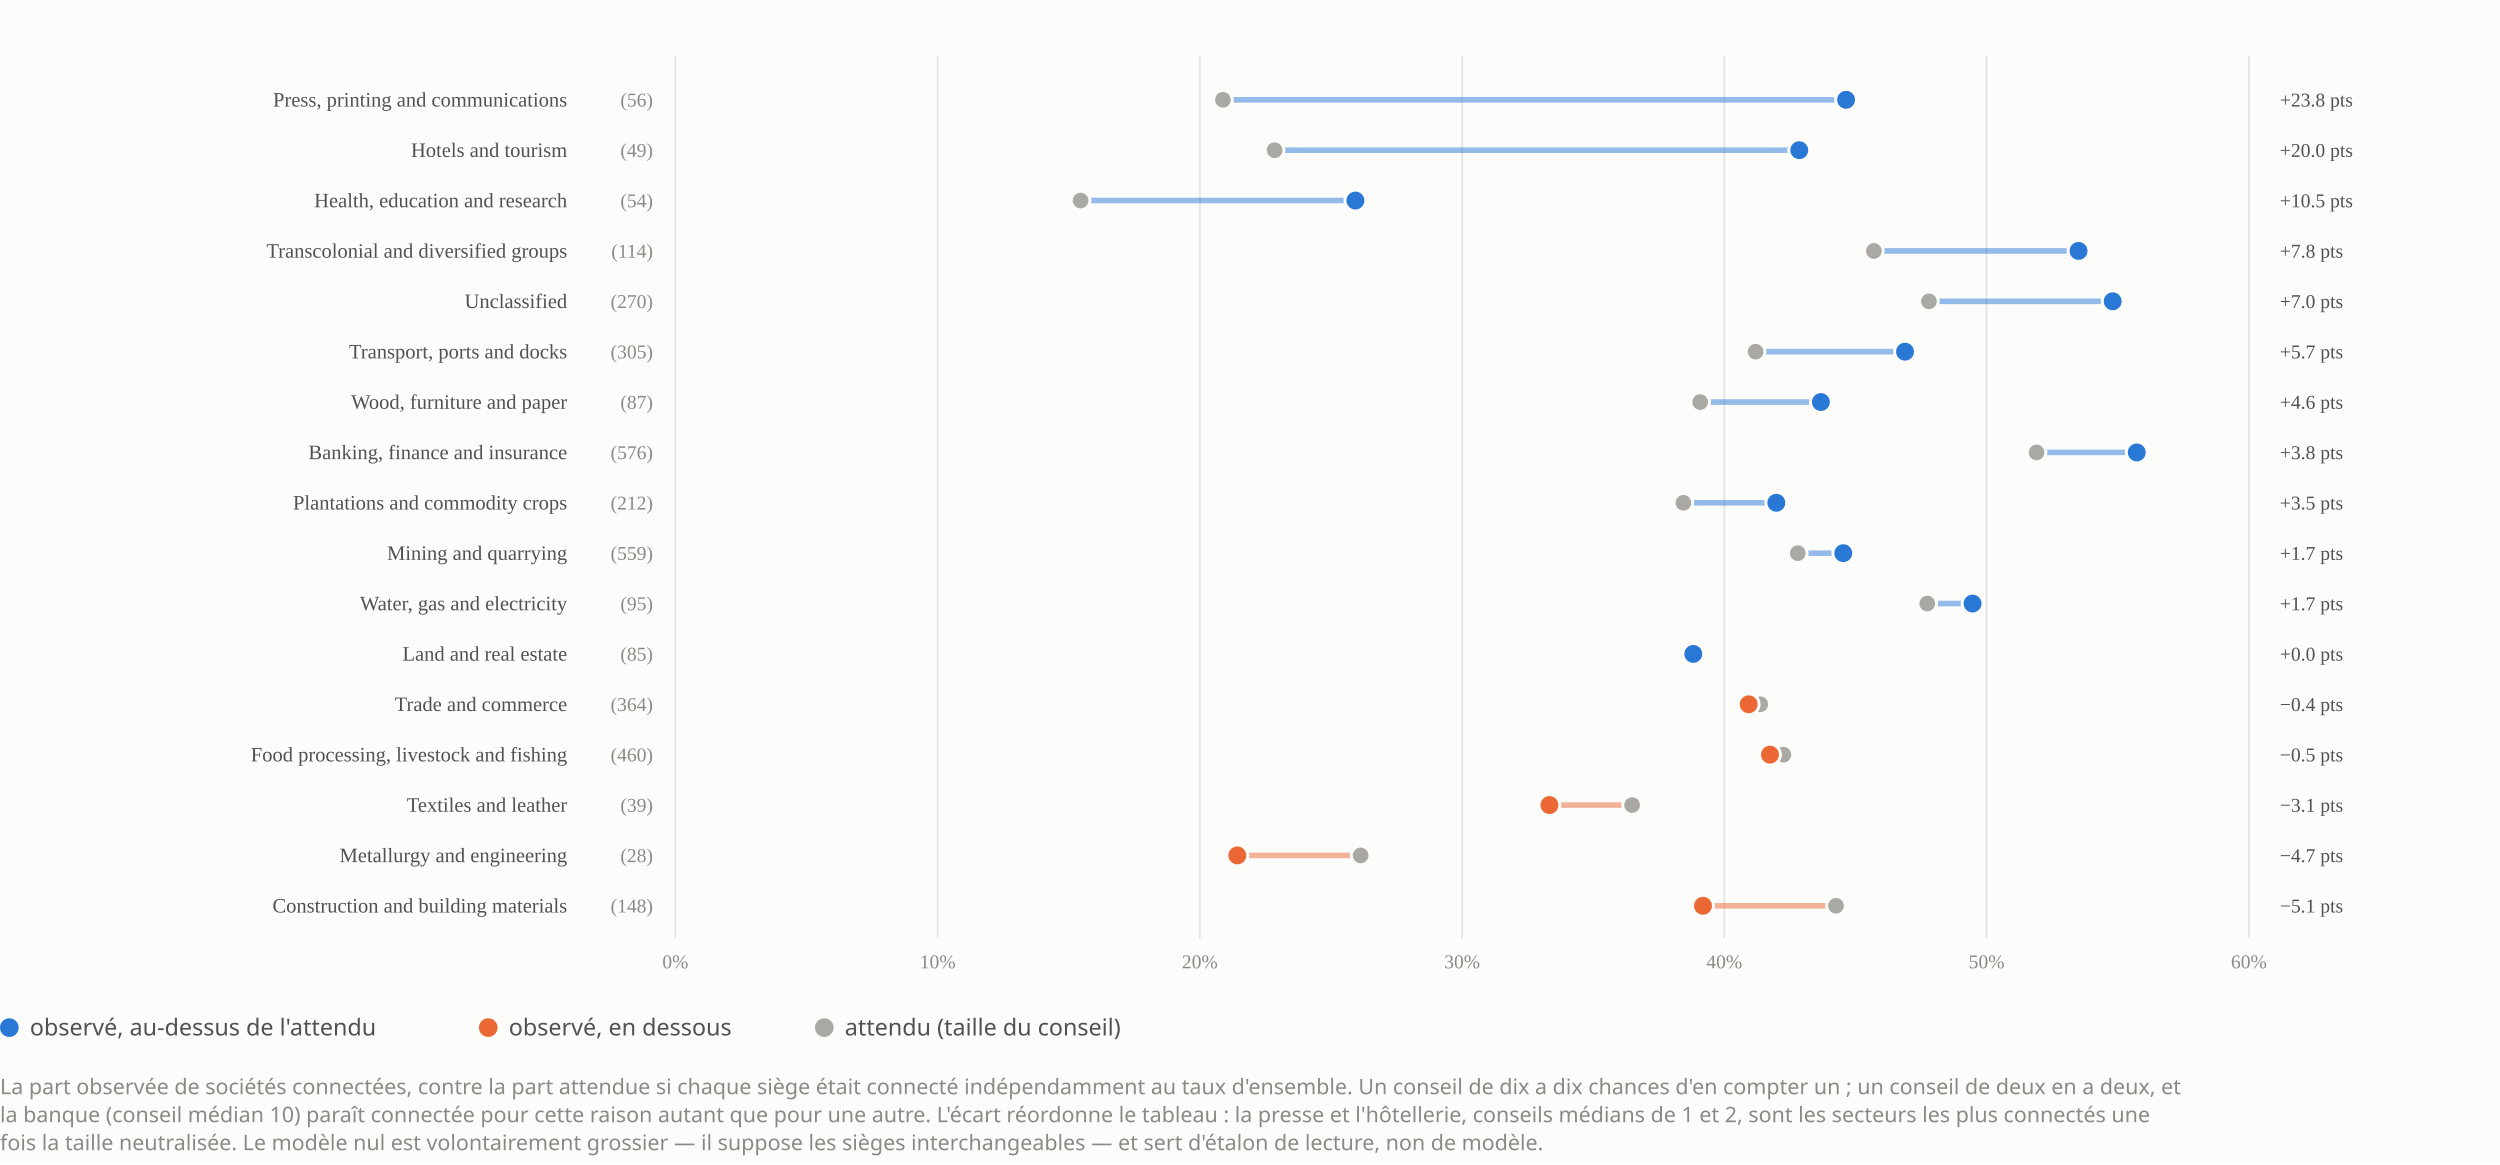
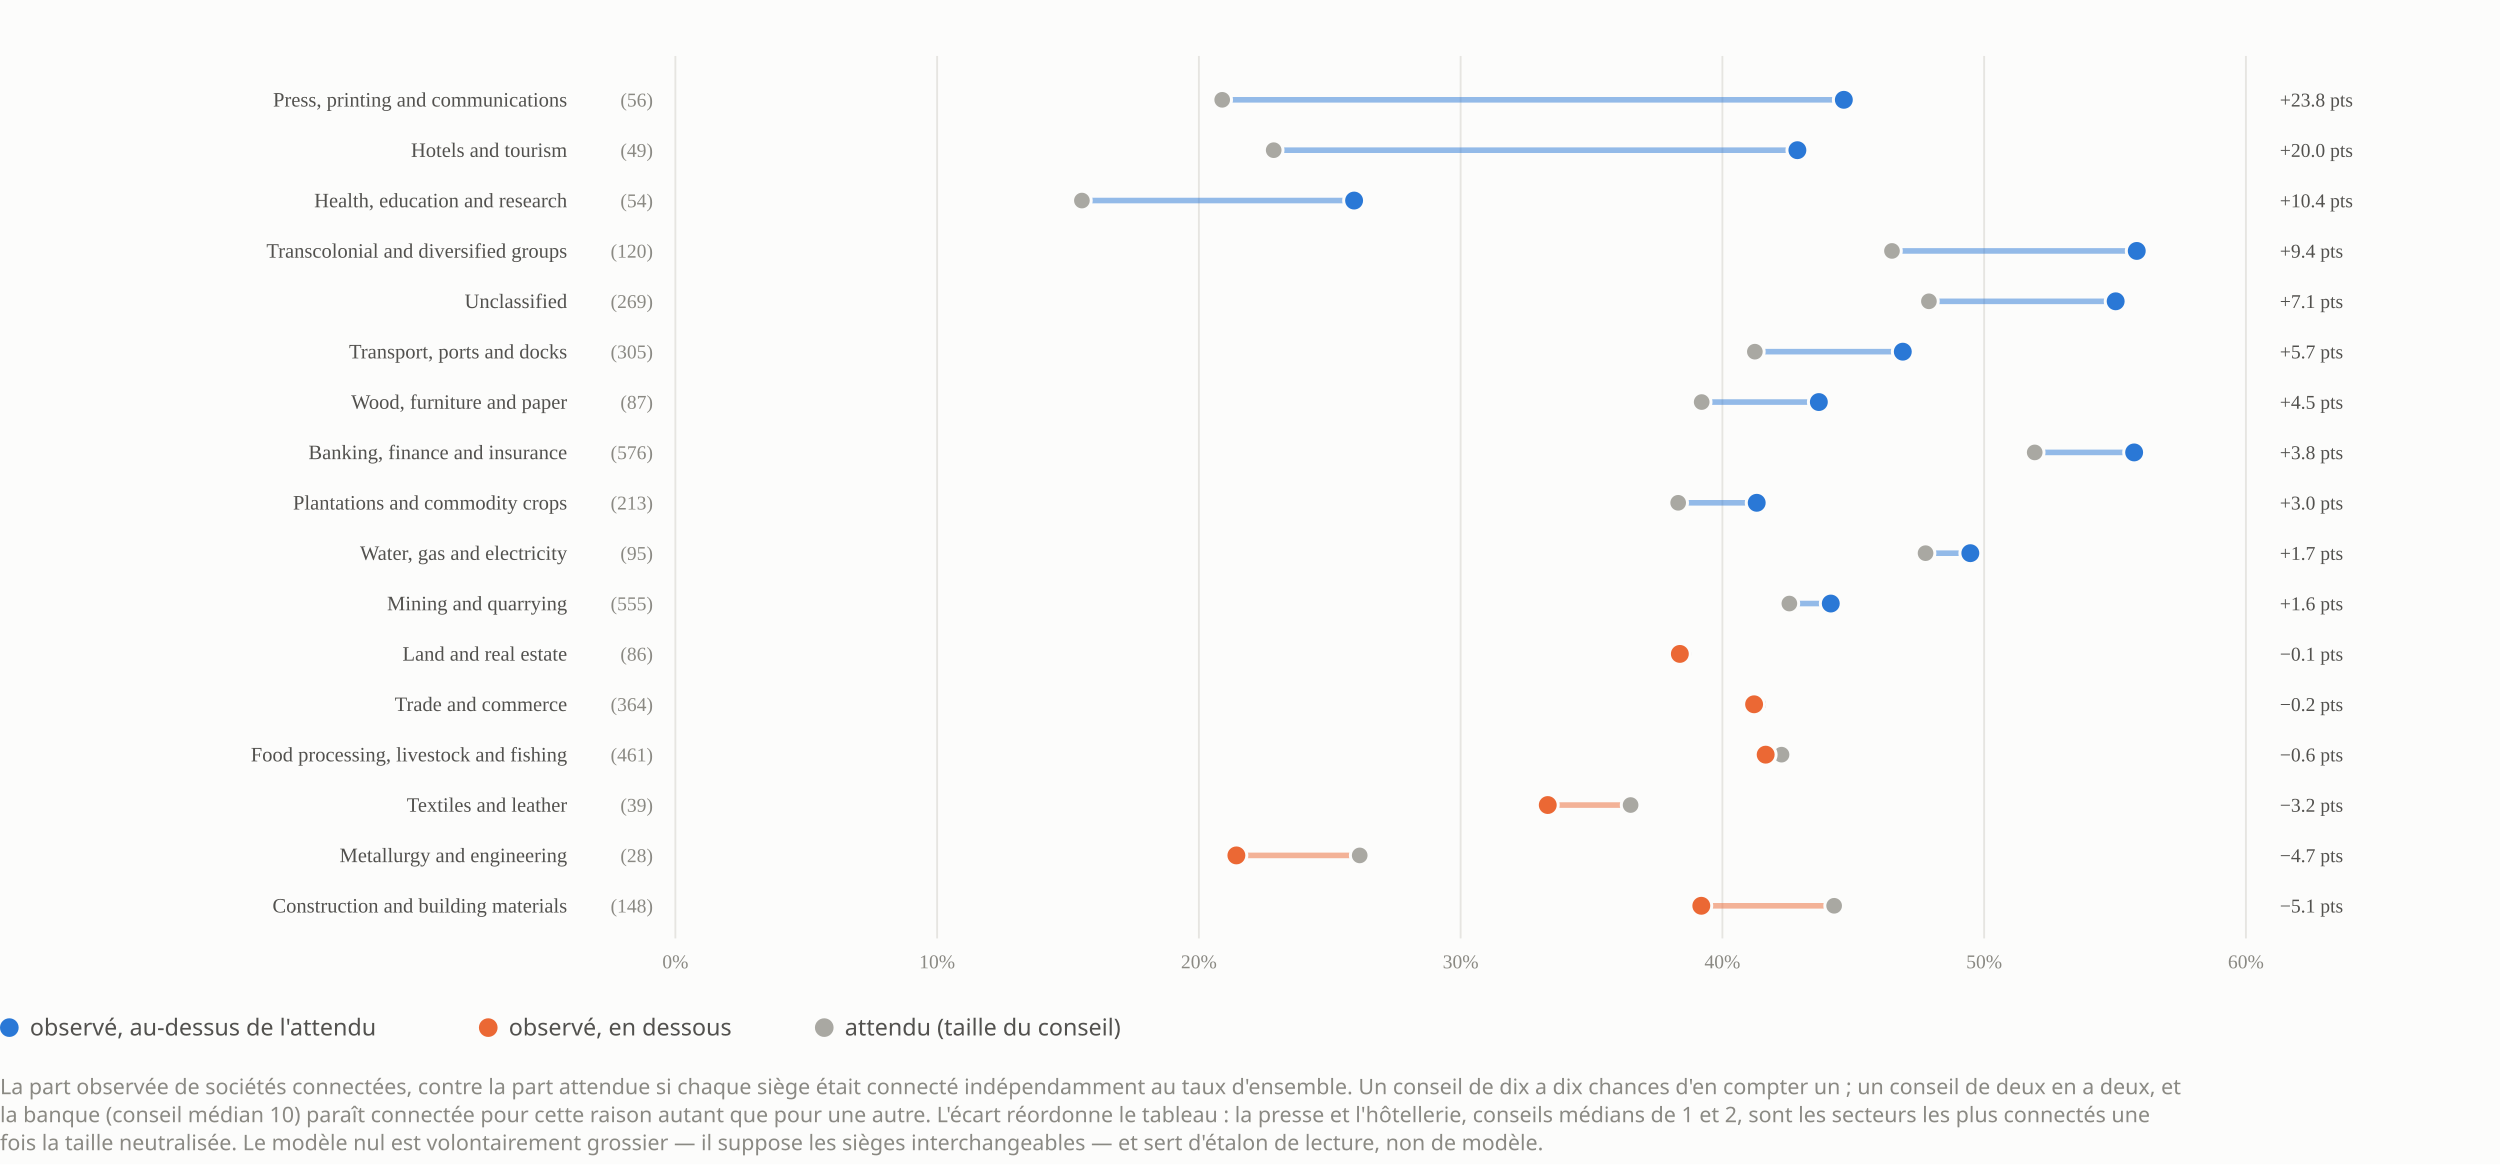
<svg xmlns="http://www.w3.org/2000/svg" viewBox="0 0 1340 624" width="1340" height="624" role="img" aria-label="fig. 46 — Au-delà de la taille du conseil">
  <rect width="1340" height="624" fill="#fcfcfb" />
  <line x1="362.0" y1="30.0" x2="362.0" y2="503.0" stroke="#e6e5e1" stroke-width="1" />
  <text x="362.0" y="519.0" text-anchor="middle" font-size="10.5" fill="#8a8983">0%</text>
-   <line x1="502.6" y1="30.0" x2="502.6" y2="503.0" stroke="#e6e5e1" stroke-width="1" />
-   <text x="502.6" y="519.0" text-anchor="middle" font-size="10.5" fill="#8a8983">10%</text>
-   <line x1="643.1" y1="30.0" x2="643.1" y2="503.0" stroke="#e6e5e1" stroke-width="1" />
-   <text x="643.1" y="519.0" text-anchor="middle" font-size="10.5" fill="#8a8983">20%</text>
-   <line x1="783.7" y1="30.0" x2="783.7" y2="503.0" stroke="#e6e5e1" stroke-width="1" />
-   <text x="783.7" y="519.0" text-anchor="middle" font-size="10.5" fill="#8a8983">30%</text>
-   <line x1="924.2" y1="30.0" x2="924.2" y2="503.0" stroke="#e6e5e1" stroke-width="1" />
-   <text x="924.2" y="519.0" text-anchor="middle" font-size="10.5" fill="#8a8983">40%</text>
-   <line x1="1064.8" y1="30.0" x2="1064.8" y2="503.0" stroke="#e6e5e1" stroke-width="1" />
-   <text x="1064.8" y="519.0" text-anchor="middle" font-size="10.5" fill="#8a8983">50%</text>
-   <line x1="1205.4" y1="30.0" x2="1205.4" y2="503.0" stroke="#e6e5e1" stroke-width="1" />
-   <text x="1205.4" y="519.0" text-anchor="middle" font-size="10.5" fill="#8a8983">60%</text>
+   <line x1="502.3" y1="30.0" x2="502.3" y2="503.0" stroke="#e6e5e1" stroke-width="1" />
+   <text x="502.3" y="519.0" text-anchor="middle" font-size="10.5" fill="#8a8983">10%</text>
+   <line x1="642.6" y1="30.0" x2="642.6" y2="503.0" stroke="#e6e5e1" stroke-width="1" />
+   <text x="642.6" y="519.0" text-anchor="middle" font-size="10.5" fill="#8a8983">20%</text>
+   <line x1="782.9" y1="30.0" x2="782.9" y2="503.0" stroke="#e6e5e1" stroke-width="1" />
+   <text x="782.9" y="519.0" text-anchor="middle" font-size="10.5" fill="#8a8983">30%</text>
+   <line x1="923.2" y1="30.0" x2="923.2" y2="503.0" stroke="#e6e5e1" stroke-width="1" />
+   <text x="923.2" y="519.0" text-anchor="middle" font-size="10.5" fill="#8a8983">40%</text>
+   <line x1="1063.5" y1="30.0" x2="1063.5" y2="503.0" stroke="#e6e5e1" stroke-width="1" />
+   <text x="1063.5" y="519.0" text-anchor="middle" font-size="10.5" fill="#8a8983">50%</text>
+   <line x1="1203.8" y1="30.0" x2="1203.8" y2="503.0" stroke="#e6e5e1" stroke-width="1" />
+   <text x="1203.8" y="519.0" text-anchor="middle" font-size="10.5" fill="#8a8983">60%</text>
  <text x="304.0" y="57.1" text-anchor="end" font-size="11.0" fill="#52514e">Press, printing and communications</text>
  <text x="350.0" y="57.1" text-anchor="end" font-size="10.5" fill="#8a8983">(56)</text>
  <g class="mk">
-     <line x1="655.5" y1="53.5" x2="989.5" y2="53.5" stroke="#2a78d6" stroke-width="3" stroke-linecap="round" stroke-opacity="0.5" />
-     <circle cx="655.5" cy="53.5" r="5" fill="#a9a8a2" stroke="#fcfcfb" stroke-width="1.6" />
-     <circle cx="989.5" cy="53.5" r="5.6" fill="#2a78d6" stroke="#fcfcfb" stroke-width="1.6" />
+     <line x1="655.1" y1="53.5" x2="988.3" y2="53.5" stroke="#2a78d6" stroke-width="3" stroke-linecap="round" stroke-opacity="0.5" />
+     <circle cx="655.1" cy="53.5" r="5" fill="#a9a8a2" stroke="#fcfcfb" stroke-width="1.6" />
+     <circle cx="988.3" cy="53.5" r="5.6" fill="#2a78d6" stroke="#fcfcfb" stroke-width="1.6" />
  </g>
  <text x="1222.0" y="57.1" text-anchor="start" font-size="10.5" fill="#52514e">+23.8 pts</text>
  <text x="304.0" y="84.1" text-anchor="end" font-size="11.0" fill="#52514e">Hotels and tourism</text>
  <text x="350.0" y="84.1" text-anchor="end" font-size="10.5" fill="#8a8983">(49)</text>
  <g class="mk">
-     <line x1="683.2" y1="80.5" x2="964.4" y2="80.5" stroke="#2a78d6" stroke-width="3" stroke-linecap="round" stroke-opacity="0.5" />
-     <circle cx="683.2" cy="80.5" r="5" fill="#a9a8a2" stroke="#fcfcfb" stroke-width="1.6" />
-     <circle cx="964.4" cy="80.5" r="5.6" fill="#2a78d6" stroke="#fcfcfb" stroke-width="1.6" />
+     <line x1="682.7" y1="80.5" x2="963.4" y2="80.5" stroke="#2a78d6" stroke-width="3" stroke-linecap="round" stroke-opacity="0.5" />
+     <circle cx="682.7" cy="80.5" r="5" fill="#a9a8a2" stroke="#fcfcfb" stroke-width="1.6" />
+     <circle cx="963.4" cy="80.5" r="5.6" fill="#2a78d6" stroke="#fcfcfb" stroke-width="1.6" />
  </g>
  <text x="1222.0" y="84.1" text-anchor="start" font-size="10.5" fill="#52514e">+20.0 pts</text>
  <text x="304.0" y="111.1" text-anchor="end" font-size="11.0" fill="#52514e">Health, education and research</text>
  <text x="350.0" y="111.1" text-anchor="end" font-size="10.5" fill="#8a8983">(54)</text>
  <g class="mk">
-     <line x1="579.2" y1="107.5" x2="726.5" y2="107.5" stroke="#2a78d6" stroke-width="3" stroke-linecap="round" stroke-opacity="0.5" />
-     <circle cx="579.2" cy="107.5" r="5" fill="#a9a8a2" stroke="#fcfcfb" stroke-width="1.6" />
-     <circle cx="726.5" cy="107.5" r="5.6" fill="#2a78d6" stroke="#fcfcfb" stroke-width="1.6" />
+     <line x1="579.9" y1="107.5" x2="725.8" y2="107.5" stroke="#2a78d6" stroke-width="3" stroke-linecap="round" stroke-opacity="0.5" />
+     <circle cx="579.9" cy="107.5" r="5" fill="#a9a8a2" stroke="#fcfcfb" stroke-width="1.6" />
+     <circle cx="725.8" cy="107.5" r="5.6" fill="#2a78d6" stroke="#fcfcfb" stroke-width="1.6" />
  </g>
-   <text x="1222.0" y="111.1" text-anchor="start" font-size="10.5" fill="#52514e">+10.5 pts</text>
+   <text x="1222.0" y="111.1" text-anchor="start" font-size="10.5" fill="#52514e">+10.4 pts</text>
  <text x="304.0" y="138.1" text-anchor="end" font-size="11.0" fill="#52514e">Transcolonial and diversified groups</text>
-   <text x="350.0" y="138.1" text-anchor="end" font-size="10.5" fill="#8a8983">(114)</text>
+   <text x="350.0" y="138.1" text-anchor="end" font-size="10.5" fill="#8a8983">(120)</text>
  <g class="mk">
-     <line x1="1004.4" y1="134.5" x2="1114.1" y2="134.5" stroke="#2a78d6" stroke-width="3" stroke-linecap="round" stroke-opacity="0.5" />
-     <circle cx="1004.4" cy="134.5" r="5" fill="#a9a8a2" stroke="#fcfcfb" stroke-width="1.6" />
-     <circle cx="1114.1" cy="134.5" r="5.6" fill="#2a78d6" stroke="#fcfcfb" stroke-width="1.6" />
+     <line x1="1014.1" y1="134.5" x2="1145.3" y2="134.5" stroke="#2a78d6" stroke-width="3" stroke-linecap="round" stroke-opacity="0.5" />
+     <circle cx="1014.1" cy="134.5" r="5" fill="#a9a8a2" stroke="#fcfcfb" stroke-width="1.6" />
+     <circle cx="1145.3" cy="134.5" r="5.6" fill="#2a78d6" stroke="#fcfcfb" stroke-width="1.6" />
  </g>
-   <text x="1222.0" y="138.1" text-anchor="start" font-size="10.5" fill="#52514e">+7.8 pts</text>
+   <text x="1222.0" y="138.1" text-anchor="start" font-size="10.5" fill="#52514e">+9.4 pts</text>
  <text x="304.0" y="165.1" text-anchor="end" font-size="11.0" fill="#52514e">Unclassified</text>
-   <text x="350.0" y="165.1" text-anchor="end" font-size="10.5" fill="#8a8983">(270)</text>
+   <text x="350.0" y="165.1" text-anchor="end" font-size="10.5" fill="#8a8983">(269)</text>
  <g class="mk">
-     <line x1="1033.9" y1="161.5" x2="1132.4" y2="161.5" stroke="#2a78d6" stroke-width="3" stroke-linecap="round" stroke-opacity="0.5" />
+     <line x1="1033.9" y1="161.5" x2="1134.0" y2="161.5" stroke="#2a78d6" stroke-width="3" stroke-linecap="round" stroke-opacity="0.5" />
    <circle cx="1033.9" cy="161.5" r="5" fill="#a9a8a2" stroke="#fcfcfb" stroke-width="1.6" />
-     <circle cx="1132.4" cy="161.5" r="5.6" fill="#2a78d6" stroke="#fcfcfb" stroke-width="1.6" />
+     <circle cx="1134.0" cy="161.5" r="5.6" fill="#2a78d6" stroke="#fcfcfb" stroke-width="1.6" />
  </g>
-   <text x="1222.0" y="165.1" text-anchor="start" font-size="10.5" fill="#52514e">+7.0 pts</text>
+   <text x="1222.0" y="165.1" text-anchor="start" font-size="10.5" fill="#52514e">+7.1 pts</text>
  <text x="304.0" y="192.1" text-anchor="end" font-size="11.0" fill="#52514e">Transport, ports and docks</text>
  <text x="350.0" y="192.1" text-anchor="end" font-size="10.5" fill="#8a8983">(305)</text>
  <g class="mk">
-     <line x1="941.0" y1="188.5" x2="1021.1" y2="188.5" stroke="#2a78d6" stroke-width="3" stroke-linecap="round" stroke-opacity="0.5" />
-     <circle cx="941.0" cy="188.5" r="5" fill="#a9a8a2" stroke="#fcfcfb" stroke-width="1.6" />
-     <circle cx="1021.1" cy="188.5" r="5.6" fill="#2a78d6" stroke="#fcfcfb" stroke-width="1.6" />
+     <line x1="940.6" y1="188.5" x2="1019.9" y2="188.5" stroke="#2a78d6" stroke-width="3" stroke-linecap="round" stroke-opacity="0.5" />
+     <circle cx="940.6" cy="188.5" r="5" fill="#a9a8a2" stroke="#fcfcfb" stroke-width="1.6" />
+     <circle cx="1019.9" cy="188.5" r="5.6" fill="#2a78d6" stroke="#fcfcfb" stroke-width="1.6" />
  </g>
  <text x="1222.0" y="192.1" text-anchor="start" font-size="10.5" fill="#52514e">+5.7 pts</text>
  <text x="304.0" y="219.1" text-anchor="end" font-size="11.0" fill="#52514e">Wood, furniture and paper</text>
  <text x="350.0" y="219.1" text-anchor="end" font-size="10.5" fill="#8a8983">(87)</text>
  <g class="mk">
-     <line x1="911.3" y1="215.5" x2="976.0" y2="215.5" stroke="#2a78d6" stroke-width="3" stroke-linecap="round" stroke-opacity="0.5" />
-     <circle cx="911.3" cy="215.5" r="5" fill="#a9a8a2" stroke="#fcfcfb" stroke-width="1.6" />
-     <circle cx="976.0" cy="215.5" r="5.6" fill="#2a78d6" stroke="#fcfcfb" stroke-width="1.6" />
+     <line x1="912.1" y1="215.5" x2="974.9" y2="215.5" stroke="#2a78d6" stroke-width="3" stroke-linecap="round" stroke-opacity="0.5" />
+     <circle cx="912.1" cy="215.5" r="5" fill="#a9a8a2" stroke="#fcfcfb" stroke-width="1.6" />
+     <circle cx="974.9" cy="215.5" r="5.6" fill="#2a78d6" stroke="#fcfcfb" stroke-width="1.6" />
  </g>
-   <text x="1222.0" y="219.1" text-anchor="start" font-size="10.5" fill="#52514e">+4.6 pts</text>
+   <text x="1222.0" y="219.1" text-anchor="start" font-size="10.5" fill="#52514e">+4.5 pts</text>
  <text x="304.0" y="246.1" text-anchor="end" font-size="11.0" fill="#52514e">Banking, finance and insurance</text>
  <text x="350.0" y="246.1" text-anchor="end" font-size="10.5" fill="#8a8983">(576)</text>
  <g class="mk">
-     <line x1="1091.6" y1="242.5" x2="1145.3" y2="242.5" stroke="#2a78d6" stroke-width="3" stroke-linecap="round" stroke-opacity="0.5" />
-     <circle cx="1091.6" cy="242.5" r="5" fill="#a9a8a2" stroke="#fcfcfb" stroke-width="1.6" />
-     <circle cx="1145.3" cy="242.5" r="5.6" fill="#2a78d6" stroke="#fcfcfb" stroke-width="1.6" />
+     <line x1="1090.6" y1="242.5" x2="1143.9" y2="242.5" stroke="#2a78d6" stroke-width="3" stroke-linecap="round" stroke-opacity="0.5" />
+     <circle cx="1090.6" cy="242.5" r="5" fill="#a9a8a2" stroke="#fcfcfb" stroke-width="1.6" />
+     <circle cx="1143.9" cy="242.5" r="5.6" fill="#2a78d6" stroke="#fcfcfb" stroke-width="1.6" />
  </g>
  <text x="1222.0" y="246.1" text-anchor="start" font-size="10.5" fill="#52514e">+3.8 pts</text>
  <text x="304.0" y="273.1" text-anchor="end" font-size="11.0" fill="#52514e">Plantations and commodity crops</text>
-   <text x="350.0" y="273.1" text-anchor="end" font-size="10.5" fill="#8a8983">(212)</text>
+   <text x="350.0" y="273.1" text-anchor="end" font-size="10.5" fill="#8a8983">(213)</text>
  <g class="mk">
-     <line x1="902.3" y1="269.5" x2="952.1" y2="269.5" stroke="#2a78d6" stroke-width="3" stroke-linecap="round" stroke-opacity="0.5" />
-     <circle cx="902.3" cy="269.5" r="5" fill="#a9a8a2" stroke="#fcfcfb" stroke-width="1.6" />
-     <circle cx="952.1" cy="269.5" r="5.6" fill="#2a78d6" stroke="#fcfcfb" stroke-width="1.6" />
+     <line x1="899.5" y1="269.5" x2="941.6" y2="269.5" stroke="#2a78d6" stroke-width="3" stroke-linecap="round" stroke-opacity="0.5" />
+     <circle cx="899.5" cy="269.5" r="5" fill="#a9a8a2" stroke="#fcfcfb" stroke-width="1.6" />
+     <circle cx="941.6" cy="269.5" r="5.6" fill="#2a78d6" stroke="#fcfcfb" stroke-width="1.6" />
  </g>
-   <text x="1222.0" y="273.1" text-anchor="start" font-size="10.5" fill="#52514e">+3.5 pts</text>
-   <text x="304.0" y="300.1" text-anchor="end" font-size="11.0" fill="#52514e">Mining and quarrying</text>
-   <text x="350.0" y="300.1" text-anchor="end" font-size="10.5" fill="#8a8983">(559)</text>
+   <text x="1222.0" y="273.1" text-anchor="start" font-size="10.5" fill="#52514e">+3.0 pts</text>
+   <text x="304.0" y="300.1" text-anchor="end" font-size="11.0" fill="#52514e">Water, gas and electricity</text>
+   <text x="350.0" y="300.1" text-anchor="end" font-size="10.5" fill="#8a8983">(95)</text>
  <g class="mk">
-     <line x1="963.6" y1="296.5" x2="988.0" y2="296.5" stroke="#2a78d6" stroke-width="3" stroke-linecap="round" stroke-opacity="0.5" />
-     <circle cx="963.6" cy="296.5" r="5" fill="#a9a8a2" stroke="#fcfcfb" stroke-width="1.6" />
-     <circle cx="988.0" cy="296.5" r="5.6" fill="#2a78d6" stroke="#fcfcfb" stroke-width="1.6" />
+     <line x1="1032.1" y1="296.5" x2="1056.1" y2="296.5" stroke="#2a78d6" stroke-width="3" stroke-linecap="round" stroke-opacity="0.5" />
+     <circle cx="1032.1" cy="296.5" r="5" fill="#a9a8a2" stroke="#fcfcfb" stroke-width="1.6" />
+     <circle cx="1056.1" cy="296.5" r="5.6" fill="#2a78d6" stroke="#fcfcfb" stroke-width="1.6" />
  </g>
  <text x="1222.0" y="300.1" text-anchor="start" font-size="10.5" fill="#52514e">+1.7 pts</text>
-   <text x="304.0" y="327.1" text-anchor="end" font-size="11.0" fill="#52514e">Water, gas and electricity</text>
-   <text x="350.0" y="327.1" text-anchor="end" font-size="10.5" fill="#8a8983">(95)</text>
+   <text x="304.0" y="327.1" text-anchor="end" font-size="11.0" fill="#52514e">Mining and quarrying</text>
+   <text x="350.0" y="327.1" text-anchor="end" font-size="10.5" fill="#8a8983">(555)</text>
  <g class="mk">
-     <line x1="1033.0" y1="323.5" x2="1057.3" y2="323.5" stroke="#2a78d6" stroke-width="3" stroke-linecap="round" stroke-opacity="0.5" />
-     <circle cx="1033.0" cy="323.5" r="5" fill="#a9a8a2" stroke="#fcfcfb" stroke-width="1.6" />
-     <circle cx="1057.3" cy="323.5" r="5.6" fill="#2a78d6" stroke="#fcfcfb" stroke-width="1.6" />
+     <line x1="959.1" y1="323.5" x2="981.3" y2="323.5" stroke="#2a78d6" stroke-width="3" stroke-linecap="round" stroke-opacity="0.5" />
+     <circle cx="959.1" cy="323.5" r="5" fill="#a9a8a2" stroke="#fcfcfb" stroke-width="1.6" />
+     <circle cx="981.3" cy="323.5" r="5.6" fill="#2a78d6" stroke="#fcfcfb" stroke-width="1.6" />
  </g>
-   <text x="1222.0" y="327.1" text-anchor="start" font-size="10.5" fill="#52514e">+1.7 pts</text>
+   <text x="1222.0" y="327.1" text-anchor="start" font-size="10.5" fill="#52514e">+1.6 pts</text>
  <text x="304.0" y="354.1" text-anchor="end" font-size="11.0" fill="#52514e">Land and real estate</text>
-   <text x="350.0" y="354.1" text-anchor="end" font-size="10.5" fill="#8a8983">(85)</text>
+   <text x="350.0" y="354.1" text-anchor="end" font-size="10.5" fill="#8a8983">(86)</text>
  <g class="mk">
-     <line x1="907.2" y1="350.5" x2="907.6" y2="350.5" stroke="#2a78d6" stroke-width="3" stroke-linecap="round" stroke-opacity="0.5" />
-     <circle cx="907.2" cy="350.5" r="5" fill="#a9a8a2" stroke="#fcfcfb" stroke-width="1.6" />
-     <circle cx="907.6" cy="350.5" r="5.6" fill="#2a78d6" stroke="#fcfcfb" stroke-width="1.6" />
+     <line x1="900.4" y1="350.5" x2="902.3" y2="350.5" stroke="#eb6834" stroke-width="3" stroke-linecap="round" stroke-opacity="0.5" />
+     <circle cx="902.3" cy="350.5" r="5" fill="#a9a8a2" stroke="#fcfcfb" stroke-width="1.6" />
+     <circle cx="900.4" cy="350.5" r="5.6" fill="#eb6834" stroke="#fcfcfb" stroke-width="1.6" />
  </g>
-   <text x="1222.0" y="354.1" text-anchor="start" font-size="10.5" fill="#52514e">+0.0 pts</text>
+   <text x="1222.0" y="354.1" text-anchor="start" font-size="10.5" fill="#52514e">−0.1 pts</text>
  <text x="304.0" y="381.1" text-anchor="end" font-size="11.0" fill="#52514e">Trade and commerce</text>
  <text x="350.0" y="381.1" text-anchor="end" font-size="10.5" fill="#8a8983">(364)</text>
  <g class="mk">
-     <line x1="937.3" y1="377.5" x2="943.5" y2="377.5" stroke="#eb6834" stroke-width="3" stroke-linecap="round" stroke-opacity="0.5" />
-     <circle cx="943.5" cy="377.5" r="5" fill="#a9a8a2" stroke="#fcfcfb" stroke-width="1.6" />
-     <circle cx="937.3" cy="377.5" r="5.6" fill="#eb6834" stroke="#fcfcfb" stroke-width="1.6" />
+     <line x1="940.2" y1="377.5" x2="942.4" y2="377.5" stroke="#eb6834" stroke-width="3" stroke-linecap="round" stroke-opacity="0.5" />
+     <circle cx="942.4" cy="377.5" r="5" fill="#a9a8a2" stroke="#fcfcfb" stroke-width="1.6" />
+     <circle cx="940.2" cy="377.5" r="5.6" fill="#eb6834" stroke="#fcfcfb" stroke-width="1.6" />
  </g>
-   <text x="1222.0" y="381.1" text-anchor="start" font-size="10.5" fill="#52514e">−0.4 pts</text>
+   <text x="1222.0" y="381.1" text-anchor="start" font-size="10.5" fill="#52514e">−0.2 pts</text>
  <text x="304.0" y="408.1" text-anchor="end" font-size="11.0" fill="#52514e">Food processing, livestock and fishing</text>
-   <text x="350.0" y="408.1" text-anchor="end" font-size="10.5" fill="#8a8983">(460)</text>
+   <text x="350.0" y="408.1" text-anchor="end" font-size="10.5" fill="#8a8983">(461)</text>
  <g class="mk">
-     <line x1="948.7" y1="404.5" x2="955.9" y2="404.5" stroke="#eb6834" stroke-width="3" stroke-linecap="round" stroke-opacity="0.5" />
-     <circle cx="955.9" cy="404.5" r="5" fill="#a9a8a2" stroke="#fcfcfb" stroke-width="1.6" />
-     <circle cx="948.7" cy="404.5" r="5.6" fill="#eb6834" stroke="#fcfcfb" stroke-width="1.6" />
+     <line x1="946.4" y1="404.5" x2="954.9" y2="404.5" stroke="#eb6834" stroke-width="3" stroke-linecap="round" stroke-opacity="0.5" />
+     <circle cx="954.9" cy="404.5" r="5" fill="#a9a8a2" stroke="#fcfcfb" stroke-width="1.6" />
+     <circle cx="946.4" cy="404.5" r="5.6" fill="#eb6834" stroke="#fcfcfb" stroke-width="1.6" />
  </g>
-   <text x="1222.0" y="408.1" text-anchor="start" font-size="10.5" fill="#52514e">−0.5 pts</text>
+   <text x="1222.0" y="408.1" text-anchor="start" font-size="10.5" fill="#52514e">−0.6 pts</text>
  <text x="304.0" y="435.1" text-anchor="end" font-size="11.0" fill="#52514e">Textiles and leather</text>
  <text x="350.0" y="435.1" text-anchor="end" font-size="10.5" fill="#8a8983">(39)</text>
  <g class="mk">
-     <line x1="830.5" y1="431.5" x2="874.8" y2="431.5" stroke="#eb6834" stroke-width="3" stroke-linecap="round" stroke-opacity="0.5" />
-     <circle cx="874.8" cy="431.5" r="5" fill="#a9a8a2" stroke="#fcfcfb" stroke-width="1.6" />
-     <circle cx="830.5" cy="431.5" r="5.6" fill="#eb6834" stroke="#fcfcfb" stroke-width="1.6" />
+     <line x1="829.6" y1="431.5" x2="874.0" y2="431.5" stroke="#eb6834" stroke-width="3" stroke-linecap="round" stroke-opacity="0.5" />
+     <circle cx="874.0" cy="431.5" r="5" fill="#a9a8a2" stroke="#fcfcfb" stroke-width="1.6" />
+     <circle cx="829.6" cy="431.5" r="5.6" fill="#eb6834" stroke="#fcfcfb" stroke-width="1.6" />
  </g>
-   <text x="1222.0" y="435.1" text-anchor="start" font-size="10.5" fill="#52514e">−3.1 pts</text>
+   <text x="1222.0" y="435.1" text-anchor="start" font-size="10.5" fill="#52514e">−3.2 pts</text>
  <text x="304.0" y="462.1" text-anchor="end" font-size="11.0" fill="#52514e">Metallurgy and engineering</text>
  <text x="350.0" y="462.1" text-anchor="end" font-size="10.5" fill="#8a8983">(28)</text>
  <g class="mk">
-     <line x1="663.2" y1="458.5" x2="729.3" y2="458.5" stroke="#eb6834" stroke-width="3" stroke-linecap="round" stroke-opacity="0.5" />
-     <circle cx="729.3" cy="458.5" r="5" fill="#a9a8a2" stroke="#fcfcfb" stroke-width="1.6" />
-     <circle cx="663.2" cy="458.5" r="5.6" fill="#eb6834" stroke="#fcfcfb" stroke-width="1.6" />
+     <line x1="662.7" y1="458.5" x2="728.8" y2="458.5" stroke="#eb6834" stroke-width="3" stroke-linecap="round" stroke-opacity="0.5" />
+     <circle cx="728.8" cy="458.5" r="5" fill="#a9a8a2" stroke="#fcfcfb" stroke-width="1.6" />
+     <circle cx="662.7" cy="458.5" r="5.6" fill="#eb6834" stroke="#fcfcfb" stroke-width="1.6" />
  </g>
  <text x="1222.0" y="462.1" text-anchor="start" font-size="10.5" fill="#52514e">−4.7 pts</text>
  <text x="304.0" y="489.1" text-anchor="end" font-size="11.0" fill="#52514e">Construction and building materials</text>
  <text x="350.0" y="489.1" text-anchor="end" font-size="10.5" fill="#8a8983">(148)</text>
  <g class="mk">
-     <line x1="912.8" y1="485.5" x2="984.1" y2="485.5" stroke="#eb6834" stroke-width="3" stroke-linecap="round" stroke-opacity="0.5" />
-     <circle cx="984.1" cy="485.5" r="5" fill="#a9a8a2" stroke="#fcfcfb" stroke-width="1.6" />
-     <circle cx="912.8" cy="485.5" r="5.6" fill="#eb6834" stroke="#fcfcfb" stroke-width="1.6" />
+     <line x1="911.9" y1="485.5" x2="983.1" y2="485.5" stroke="#eb6834" stroke-width="3" stroke-linecap="round" stroke-opacity="0.5" />
+     <circle cx="983.1" cy="485.5" r="5" fill="#a9a8a2" stroke="#fcfcfb" stroke-width="1.6" />
+     <circle cx="911.9" cy="485.5" r="5.6" fill="#eb6834" stroke="#fcfcfb" stroke-width="1.6" />
  </g>
  <text x="1222.0" y="489.1" text-anchor="start" font-size="10.5" fill="#52514e">−5.1 pts</text>
  <g font-size="12.5" font-family="ui-sans-serif,system-ui,sans-serif" fill="#52514e">
    <circle cx="5.0" cy="550.8" r="5" fill="#2a78d6" />
    <text x="16.0" y="555.0">observé, au-dessus de l'attendu</text>
    <circle cx="261.7" cy="550.8" r="5" fill="#eb6834" />
    <text x="272.7" y="555.0">observé, en dessous</text>
    <circle cx="441.8" cy="550.8" r="5" fill="#a9a8a2" />
    <text x="452.8" y="555.0">attendu (taille du conseil)</text>
  </g>
  <g font-size="11.5" font-family="ui-sans-serif,system-ui,sans-serif" fill="#8a8983">
    <text x="0" y="586.5">La part observée de sociétés connectées, contre la part attendue si chaque siège était connecté indépendamment au taux d'ensemble. Un conseil de dix a dix chances d'en compter un ; un conseil de deux en a deux, et</text>
    <text x="0" y="601.5">la banque (conseil médian 10) paraît connectée pour cette raison autant que pour une autre. L'écart réordonne le tableau : la presse et l'hôtellerie, conseils médians de 1 et 2, sont les secteurs les plus connectés une</text>
    <text x="0" y="616.5">fois la taille neutralisée. Le modèle nul est volontairement grossier — il suppose les sièges interchangeables — et sert d'étalon de lecture, non de modèle.</text>
  </g>
</svg>
